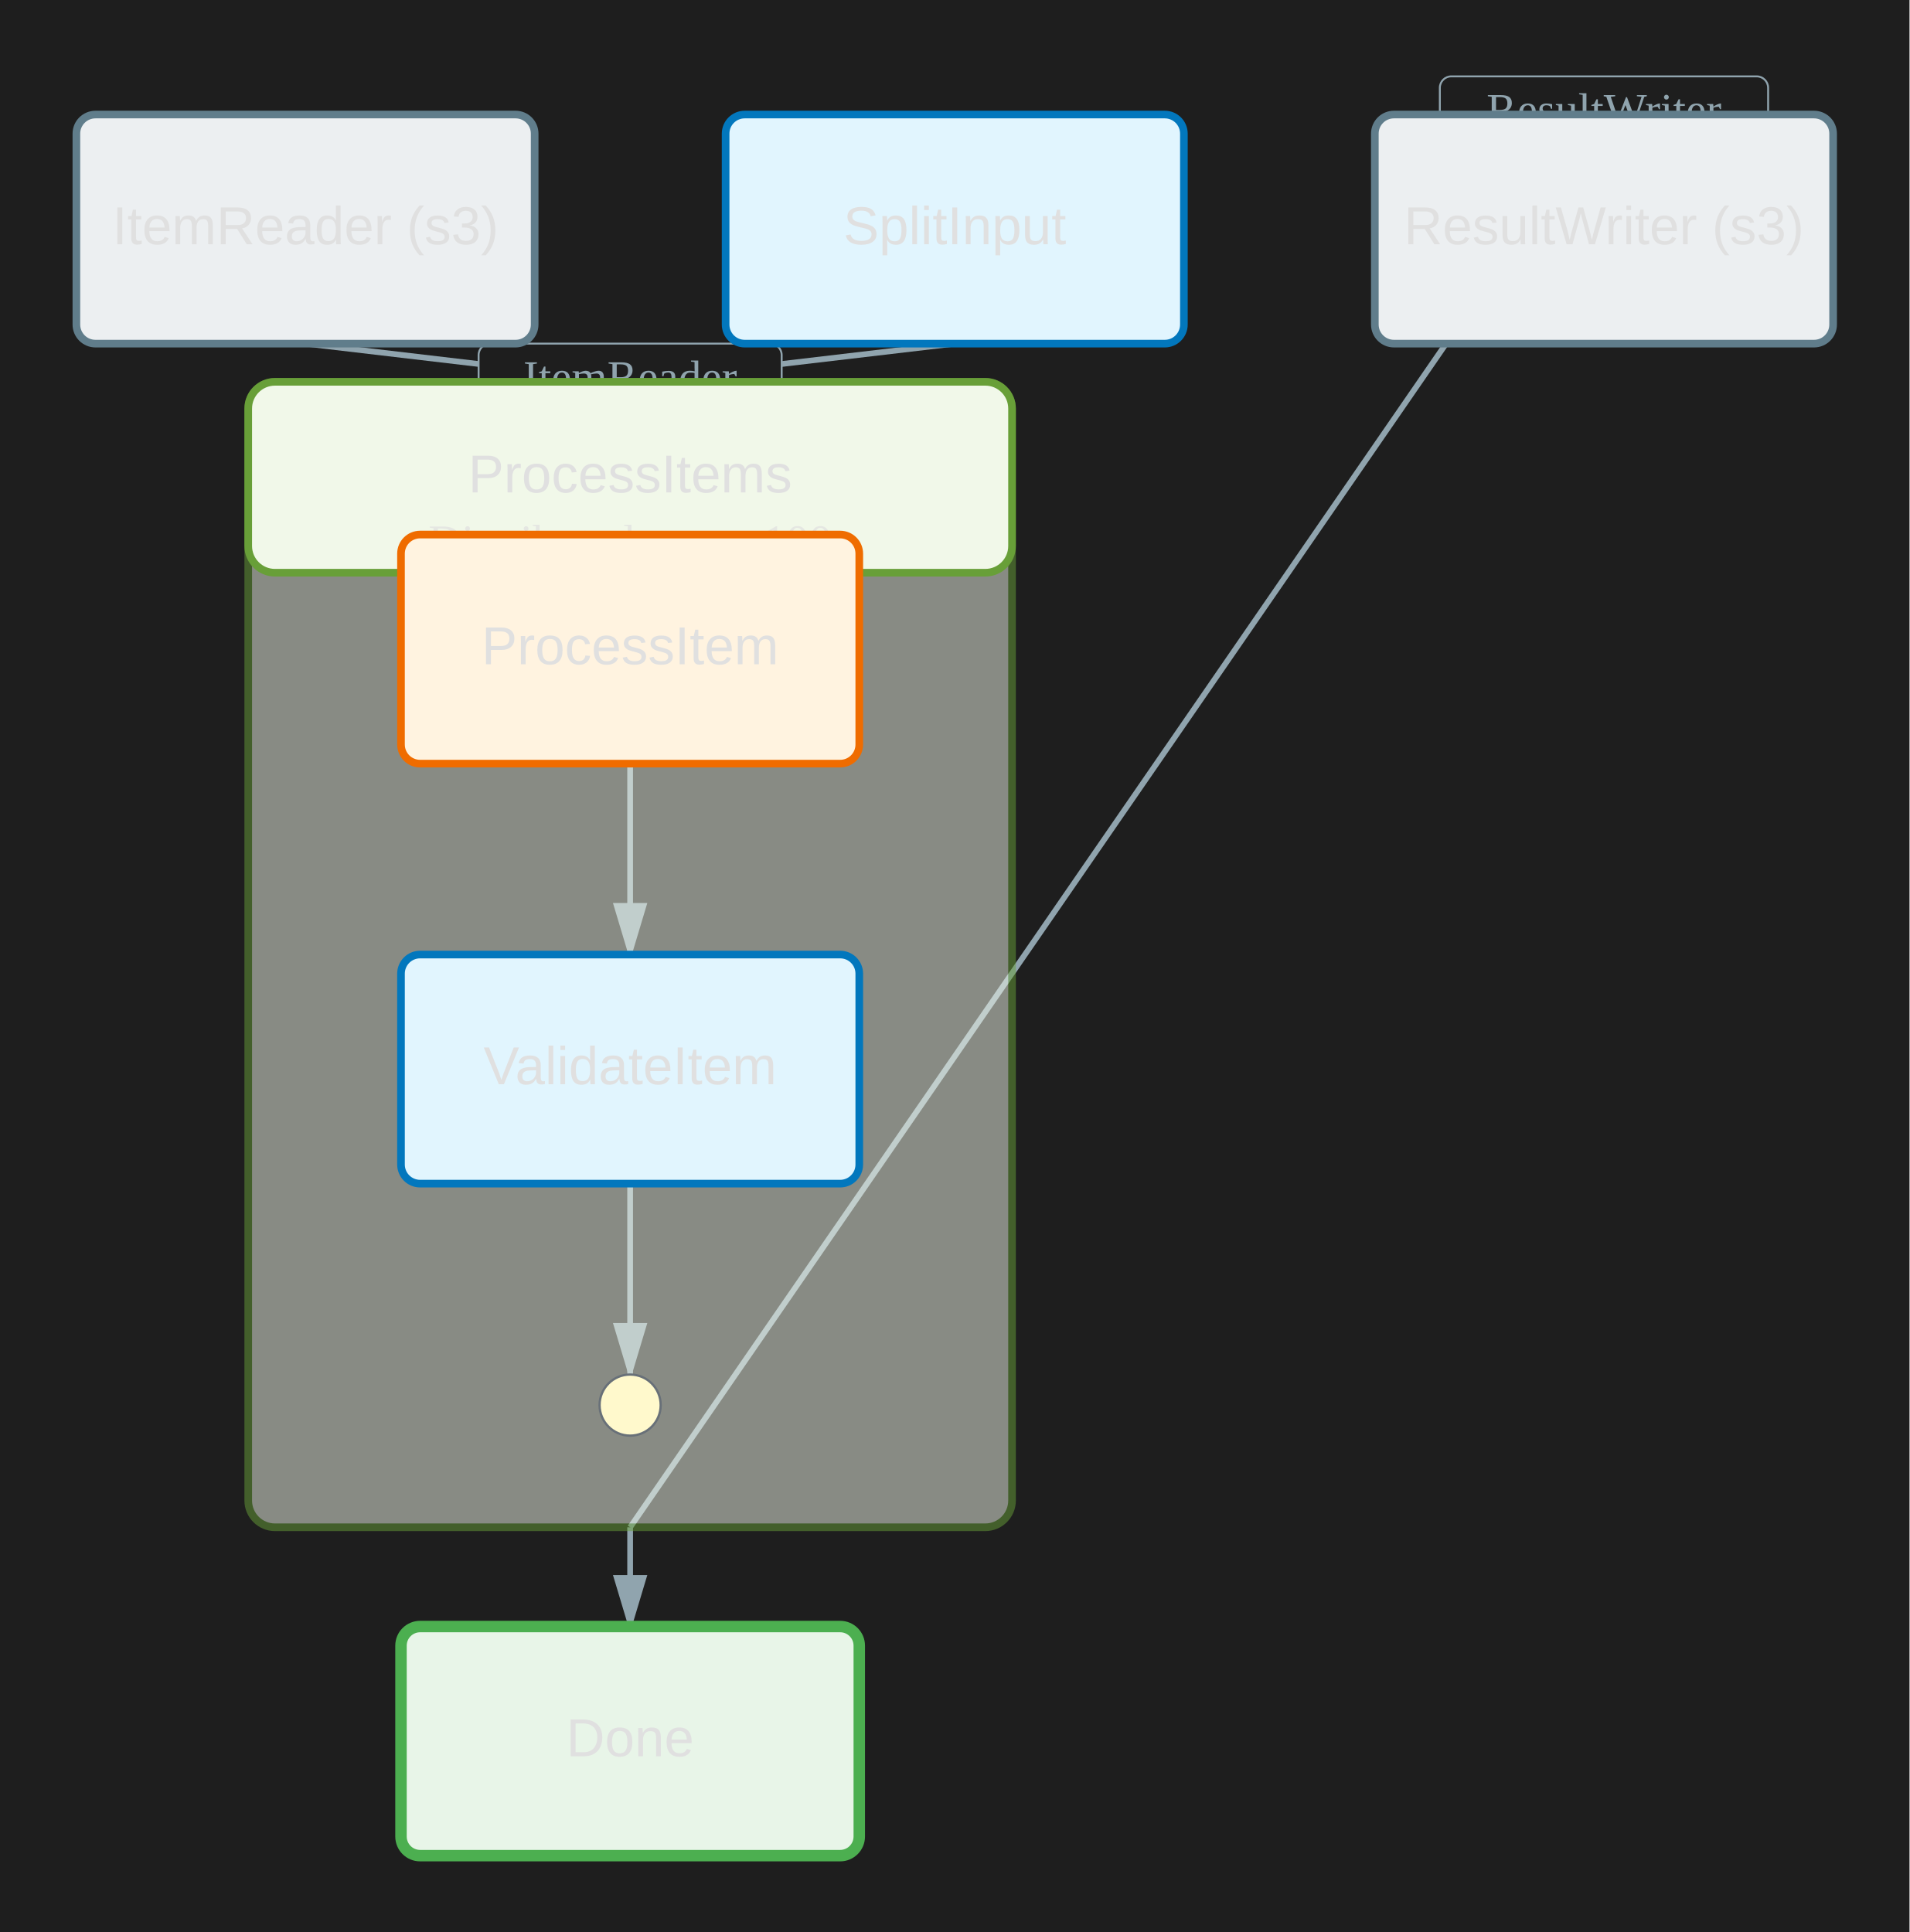
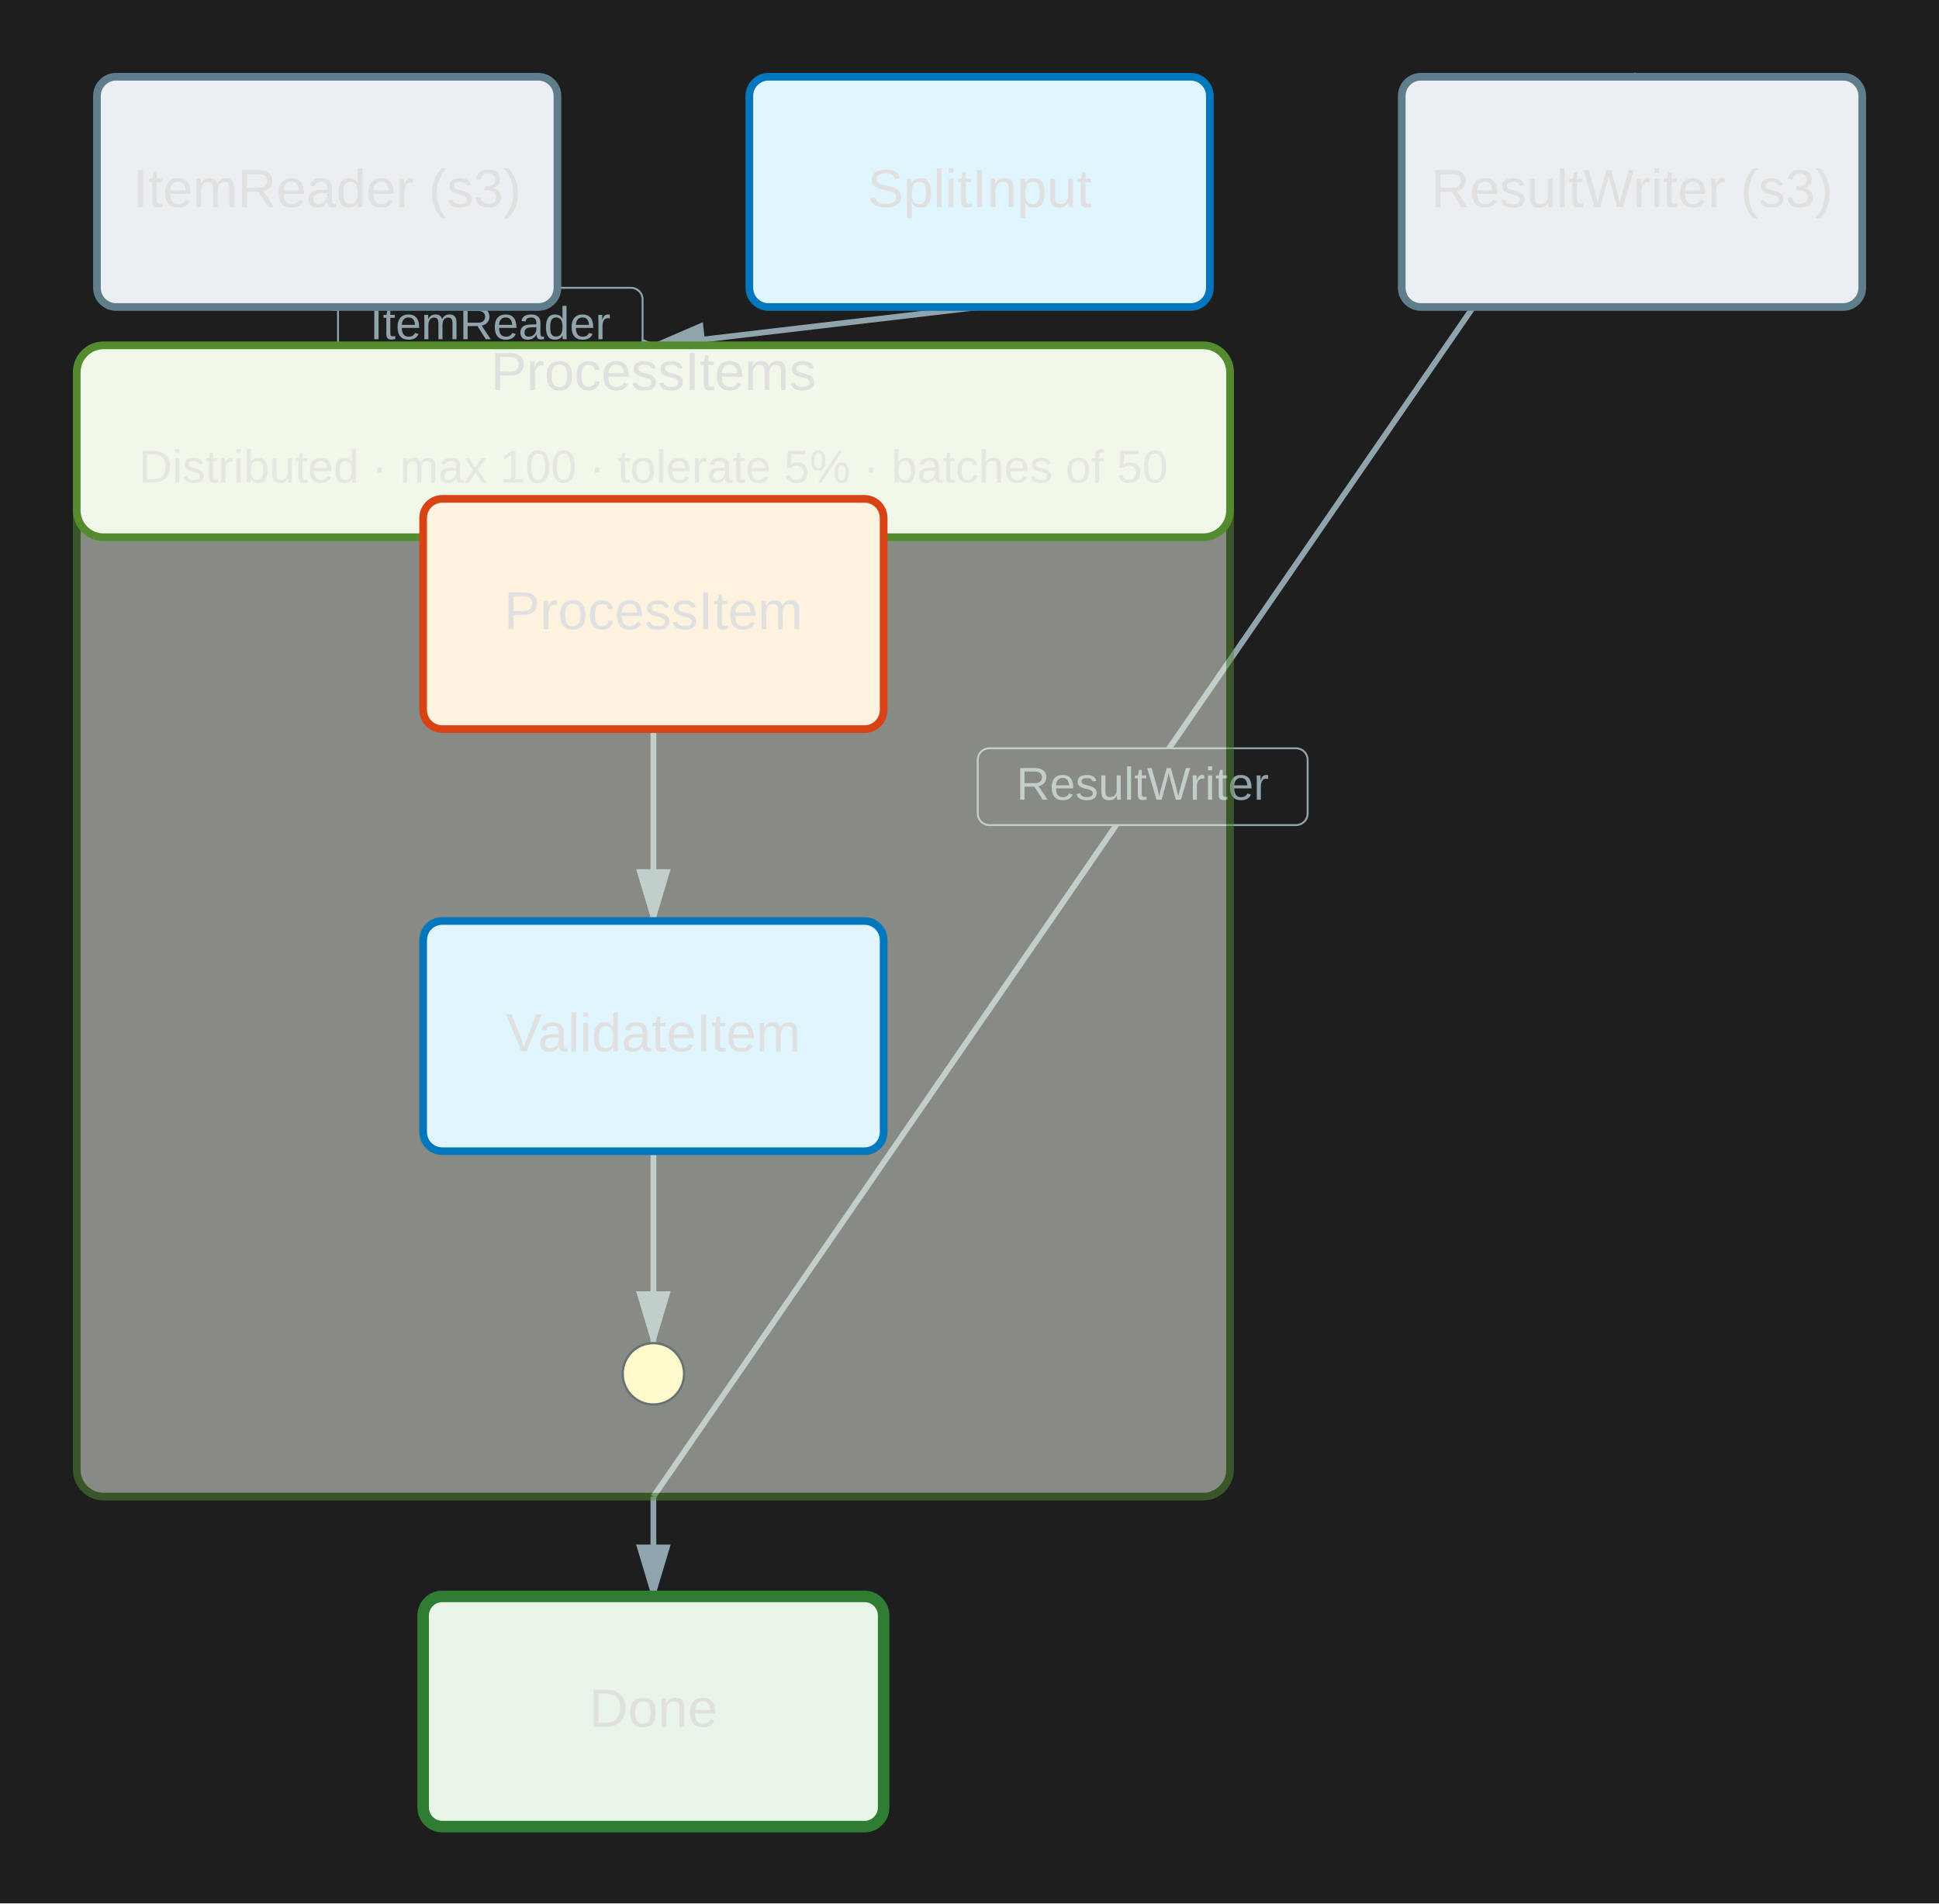
- <svg xmlns="http://www.w3.org/2000/svg" width="500" height="506" viewBox="0 -10 500 506">
-   <rect x="0" y="-10" width="500" height="506" fill="#1e1e1e" />
+ <svg xmlns="http://www.w3.org/2000/svg" width="505.26" height="496" viewBox="-5.26 0 505.26 496">
+   <rect x="-5.26" y="0" width="505.26" height="496" fill="#1e1e1e" />
  <defs>
    <marker id="arrowhead-normal" markerWidth="10" markerHeight="10" refX="9" refY="3" orient="auto">
      <polygon points="0 0, 10 3, 0 6" fill="#90a4ae" />
    </marker>
    <marker id="arrowhead-error" markerWidth="10" markerHeight="10" refX="9" refY="3" orient="auto">
      <polygon points="0 0, 10 3, 0 6" fill="#ef5350" />
    </marker>
    <marker id="arrowhead-choice" markerWidth="10" markerHeight="10" refX="9" refY="3" orient="auto">
      <polygon points="0 0, 10 3, 0 6" fill="#ce93d8" />
    </marker>
    <marker id="arrowhead-default" markerWidth="10" markerHeight="10" refX="9" refY="3" orient="auto">
      <polygon points="0 0, 10 3, 0 6" fill="#ba68c8" />
    </marker>
    <marker id="arrowhead-retry" markerWidth="10" markerHeight="10" refX="9" refY="3" orient="auto">
      <polygon points="0 0, 10 3, 0 6" fill="#ffca28" />
    </marker>
  </defs>
  <g class="edges">
    <path d="M250,80L165,90" data-edge-id="SplitInput-&gt;ProcessItems#normal#0" fill="none" stroke="#90a4ae" stroke-width="1.5" marker-end="url(#arrowhead-normal)" />
    <path d="M80,80L165,90" data-edge-id="ProcessItems__itemreader-&gt;ProcessItems#normal#0" fill="none" stroke="#90a4ae" stroke-width="1.5" marker-end="url(#arrowhead-normal)" />
-     <rect x="125.32" y="80" width="79.36" height="20" fill="#1e1e1e" stroke="#90a4ae" stroke-width="0.5" rx="3" />
-     <text x="165" y="90" text-anchor="middle" dominant-baseline="middle" fill="#90a4ae" font-size="12">ItemReader</text>
+     <rect x="82.82" y="75" width="79.36" height="20" fill="#1e1e1e" stroke="#90a4ae" stroke-width="0.5" rx="3" />
+     <text x="122.5" y="85" text-anchor="middle" dominant-baseline="middle" fill="#90a4ae" font-size="12" font-family="Arial, sans-serif">ItemReader</text>
    <path d="M165,390L420,20" data-edge-id="ProcessItems-&gt;ProcessItems__resultwriter#normal#0" fill="none" stroke="#90a4ae" stroke-width="1.5" marker-end="url(#arrowhead-normal)" />
-     <rect x="377.02" y="10" width="85.96" height="20" fill="#1e1e1e" stroke="#90a4ae" stroke-width="0.5" rx="3" />
-     <text x="420" y="20" text-anchor="middle" dominant-baseline="middle" fill="#90a4ae" font-size="12">ResultWriter</text>
+     <rect x="249.52" y="195" width="85.96" height="20" fill="#1e1e1e" stroke="#90a4ae" stroke-width="0.5" rx="3" />
+     <text x="292.5" y="205" text-anchor="middle" dominant-baseline="middle" fill="#90a4ae" font-size="12" font-family="Arial, sans-serif">ResultWriter</text>
    <path d="M165,140L165,130" data-edge-id="ProcessItems-&gt;ProcessItem#normal#0" fill="none" stroke="#90a4ae" stroke-width="1.5" marker-end="url(#arrowhead-normal)" />
    <path d="M165,190L165,194.167C165,198.333,165,206.667,165,215C165,223.333,165,231.667,165,235.833L165,240" data-edge-id="ProcessItem-&gt;ValidateItem#normal#0" fill="none" stroke="#90a4ae" stroke-width="1.5" marker-end="url(#arrowhead-normal)" />
    <path d="M165,300L165,304.167C165,308.333,165,316.667,165,325C165,333.333,165,341.667,165,345.833L165,350" data-edge-id="ValidateItem-&gt;ProcessItems__iterator__end#normal#0" fill="none" stroke="#90a4ae" stroke-width="1.5" marker-end="url(#arrowhead-normal)" />
    <path d="M165,390L165,416" data-edge-id="ProcessItems-&gt;Done#normal#0" fill="none" stroke="#90a4ae" stroke-width="1.5" marker-end="url(#arrowhead-normal)" />
  </g>
  <g class="containers">
    <g class="container container-Map" data-state-id="ProcessItems" data-state-type="Map" transform="translate(165, 240)">
-       <rect x="-100" y="-150" width="200" height="300" rx="7" fill="#f1f8e9" stroke="#689f38" stroke-width="2" opacity="0.5" />
-       <rect x="-100" y="-150" width="200" height="50" rx="7" fill="#f1f8e9" stroke="#689f38" stroke-width="2" />
-       <text x="0" y="-125" text-anchor="middle" dominant-baseline="middle" fill="#e0e0e0" font-size="14" font-family="Arial, sans-serif">ProcessItems</text>
-       <text x="0" y="-107" text-anchor="middle" dominant-baseline="middle" fill="#e0e0e0" font-size="12" opacity="0.7">Distributed · max 100</text>
+       <rect x="-150.26" y="-150" width="300.52" height="300" rx="7" fill="#f1f8e9" stroke="#558b2f" stroke-width="2" opacity="0.5" />
+       <rect x="-150.26" y="-150" width="300.52" height="50" rx="7" fill="#f1f8e9" stroke="#558b2f" stroke-width="2" />
+       <text x="0" y="-142.35" text-anchor="middle" dominant-baseline="middle" fill="#e0e0e0" font-size="14" font-family="Arial, sans-serif">ProcessItems</text>
+       <text x="0" y="-117.65" text-anchor="middle" dominant-baseline="middle" fill="#e0e0e0" font-size="12" font-family="Arial, sans-serif" opacity="0.7">Distributed · max 100 · tolerate 5% · batches of 50</text>
    </g>
  </g>
  <g class="nodes">
    <g class="node node-Pass" data-state-id="SplitInput" data-state-type="Pass" transform="translate(250, 50)">
      <rect x="-60" y="-30" width="120" height="60" rx="5" fill="#e1f5fe" stroke="#0277bd" stroke-width="2" />
      <text x="0" y="0" text-anchor="middle" dominant-baseline="middle" fill="#e0e0e0" font-size="14" font-family="Arial, sans-serif">SplitInput</text>
    </g>
    <g class="node node-Task" data-state-id="ProcessItem" data-state-type="Task" transform="translate(165, 160)">
-       <rect x="-60" y="-30" width="120" height="60" rx="5" fill="#fff3e0" stroke="#ef6c00" stroke-width="2" />
+       <rect x="-60" y="-30" width="120" height="60" rx="5" fill="#fff3e0" stroke="#d84315" stroke-width="2" />
      <text x="0" y="0" text-anchor="middle" dominant-baseline="middle" fill="#e0e0e0" font-size="14" font-family="Arial, sans-serif">ProcessItem</text>
    </g>
    <g class="node node-Pass" data-state-id="ValidateItem" data-state-type="Pass" transform="translate(165, 270)">
      <rect x="-60" y="-30" width="120" height="60" rx="5" fill="#e1f5fe" stroke="#0277bd" stroke-width="2" />
      <text x="0" y="0" text-anchor="middle" dominant-baseline="middle" fill="#e0e0e0" font-size="14" font-family="Arial, sans-serif">ValidateItem</text>
    </g>
    <g class="node node-IteratorEnd" data-state-id="ProcessItems__iterator__end" data-state-type="IteratorEnd" transform="translate(165, 358)">
      <circle r="8" fill="#fff9cc" stroke="#687078" stroke-width="0.6" />
      <text x="0" y="0" text-anchor="middle" dominant-baseline="middle" fill="#e0e0e0" font-size="14" font-family="Arial, sans-serif" />
    </g>
    <g class="node node-ItemReader" data-state-id="ProcessItems__itemreader" data-state-type="ItemReader" transform="translate(80, 50)">
      <rect x="-60" y="-30" width="120" height="60" rx="5" fill="#eceff1" stroke="#607d8b" stroke-width="2" />
      <text x="0" y="0" text-anchor="middle" dominant-baseline="middle" fill="#e0e0e0" font-size="14" font-family="Arial, sans-serif">ItemReader (s3)</text>
    </g>
    <g class="node node-ResultWriter" data-state-id="ProcessItems__resultwriter" data-state-type="ResultWriter" transform="translate(420, 50)">
      <rect x="-60" y="-30" width="120" height="60" rx="5" fill="#eceff1" stroke="#607d8b" stroke-width="2" />
      <text x="0" y="0" text-anchor="middle" dominant-baseline="middle" fill="#e0e0e0" font-size="14" font-family="Arial, sans-serif">ResultWriter (s3)</text>
    </g>
    <g class="node node-Succeed" data-state-id="Done" data-state-type="Succeed" transform="translate(165, 446)">
-       <rect x="-60" y="-30" width="120" height="60" rx="5" fill="#e8f5e8" stroke="#4caf50" stroke-width="3" />
+       <rect x="-60" y="-30" width="120" height="60" rx="5" fill="#e8f5e8" stroke="#2e7d32" stroke-width="3" />
      <text x="0" y="0" text-anchor="middle" dominant-baseline="middle" fill="#e0e0e0" font-size="14" font-family="Arial, sans-serif">Done</text>
    </g>
  </g>
</svg>
